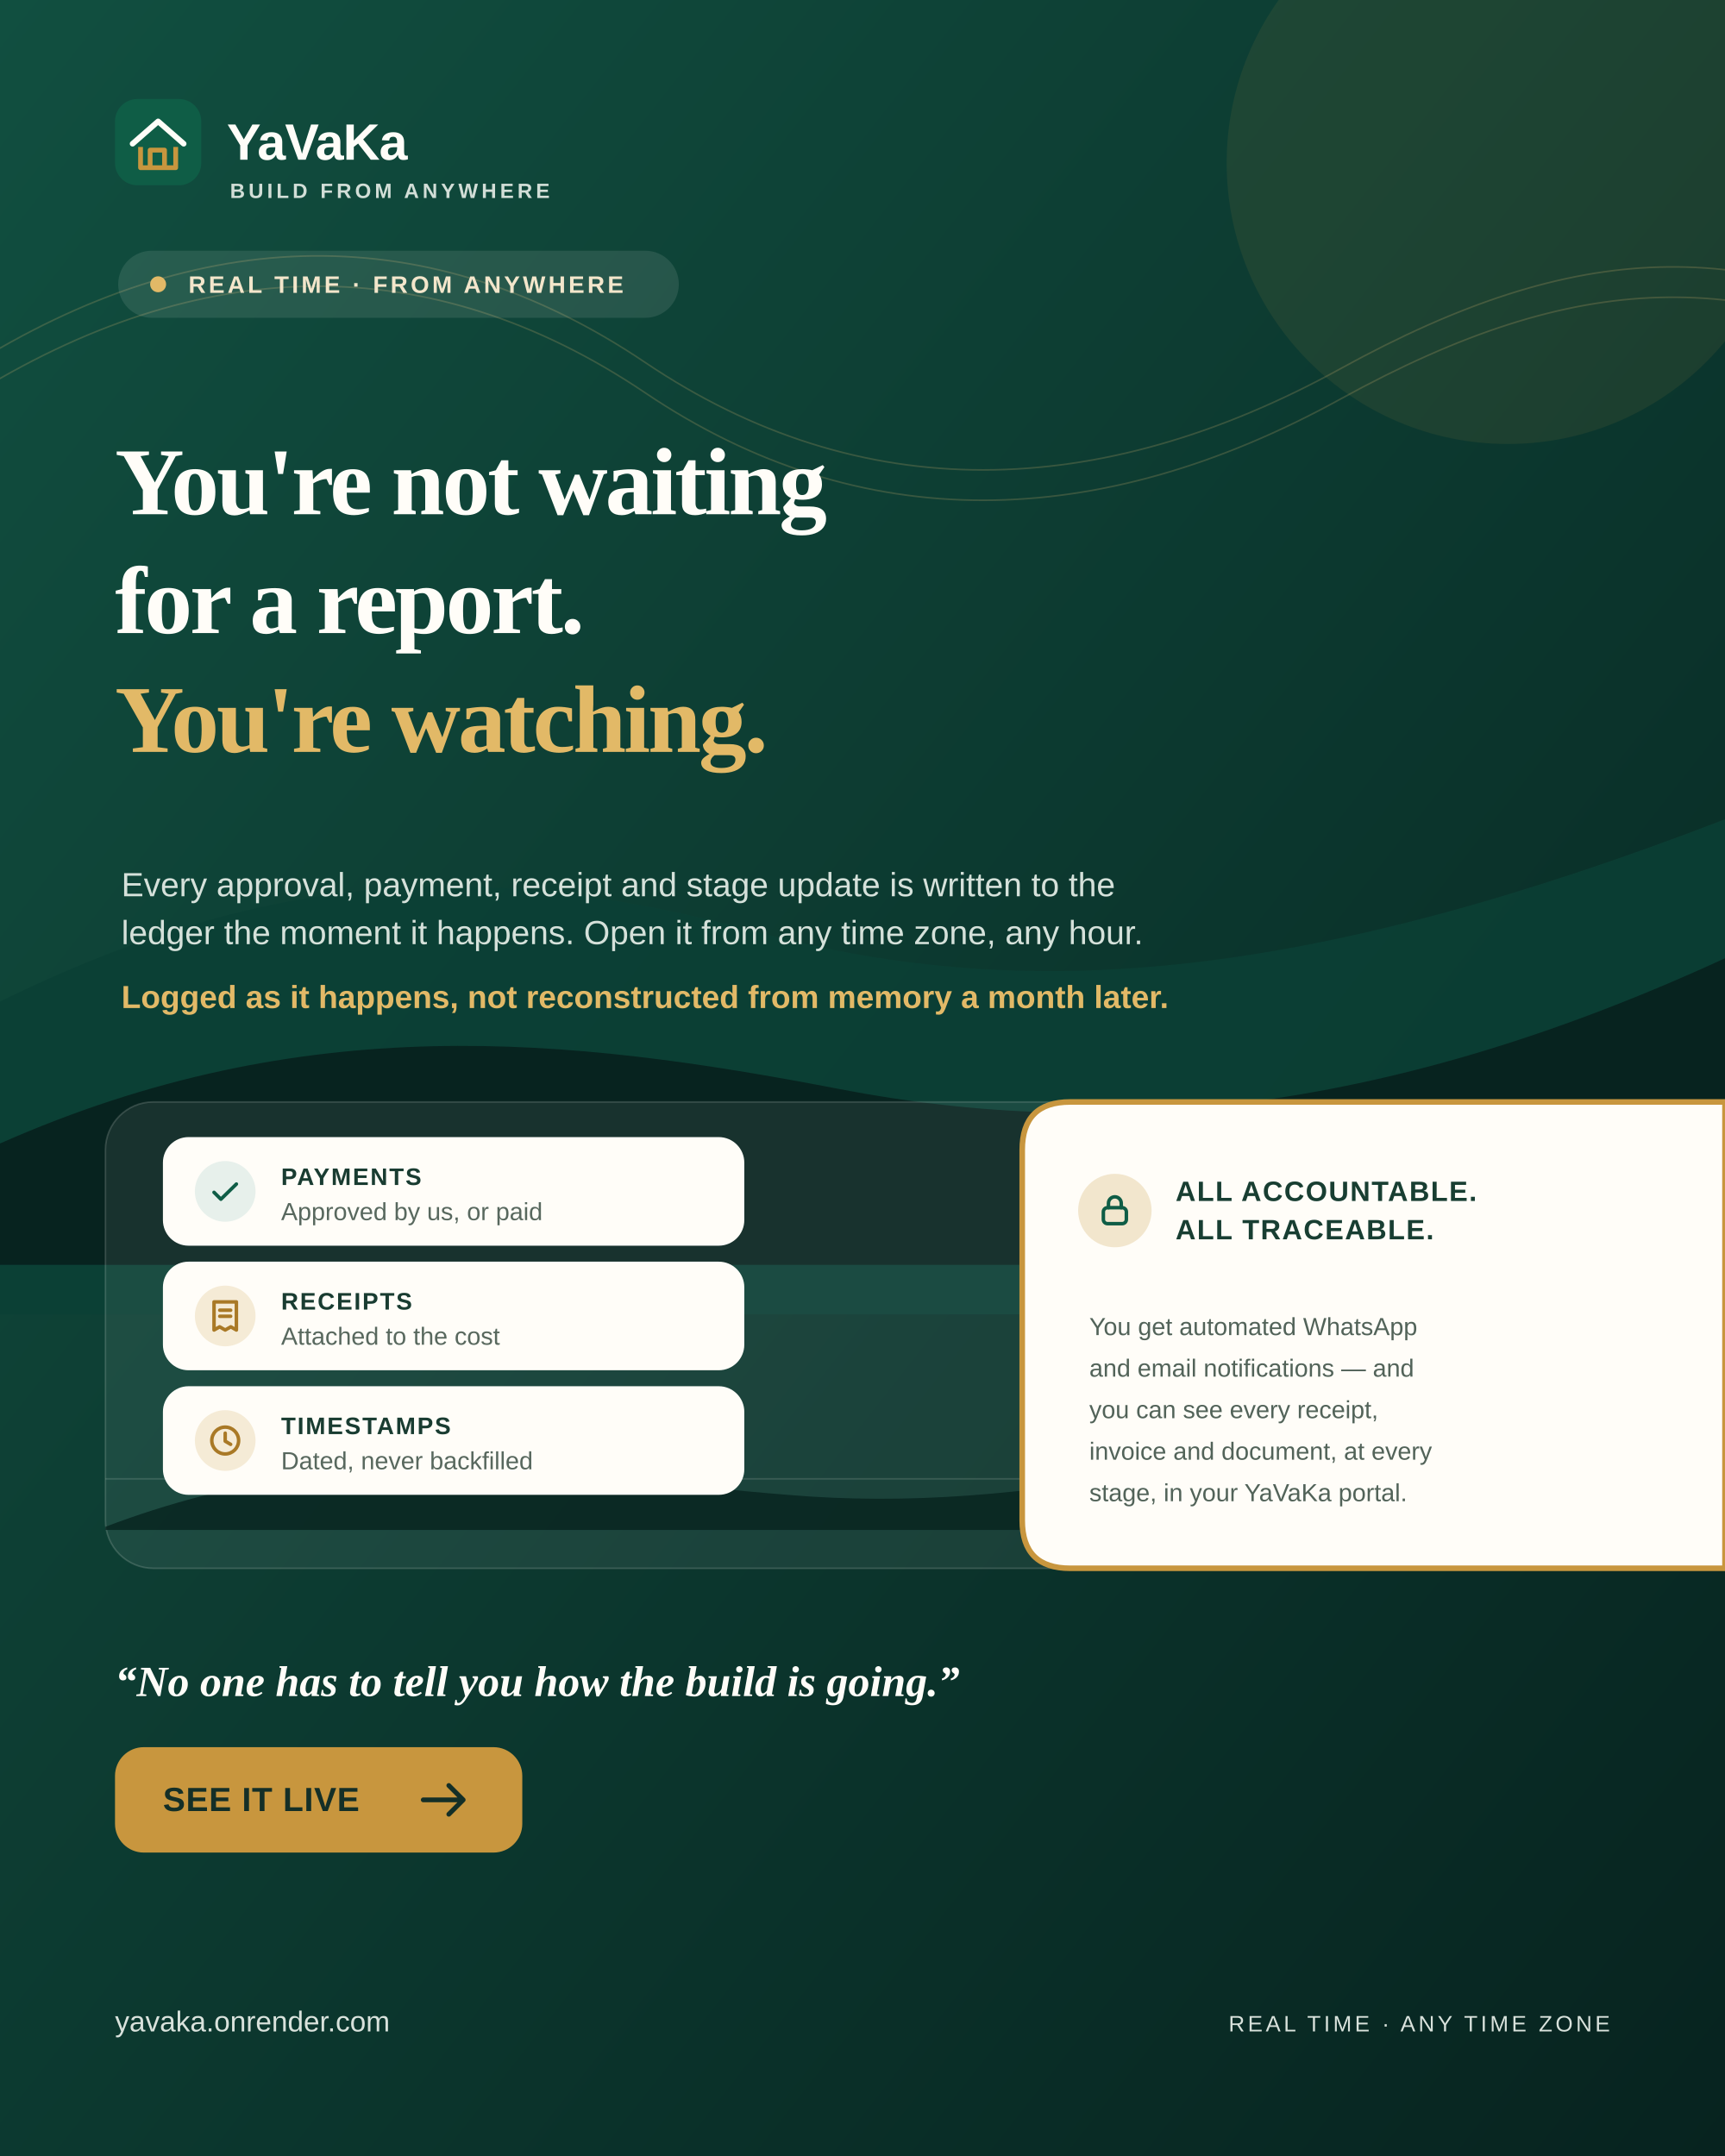
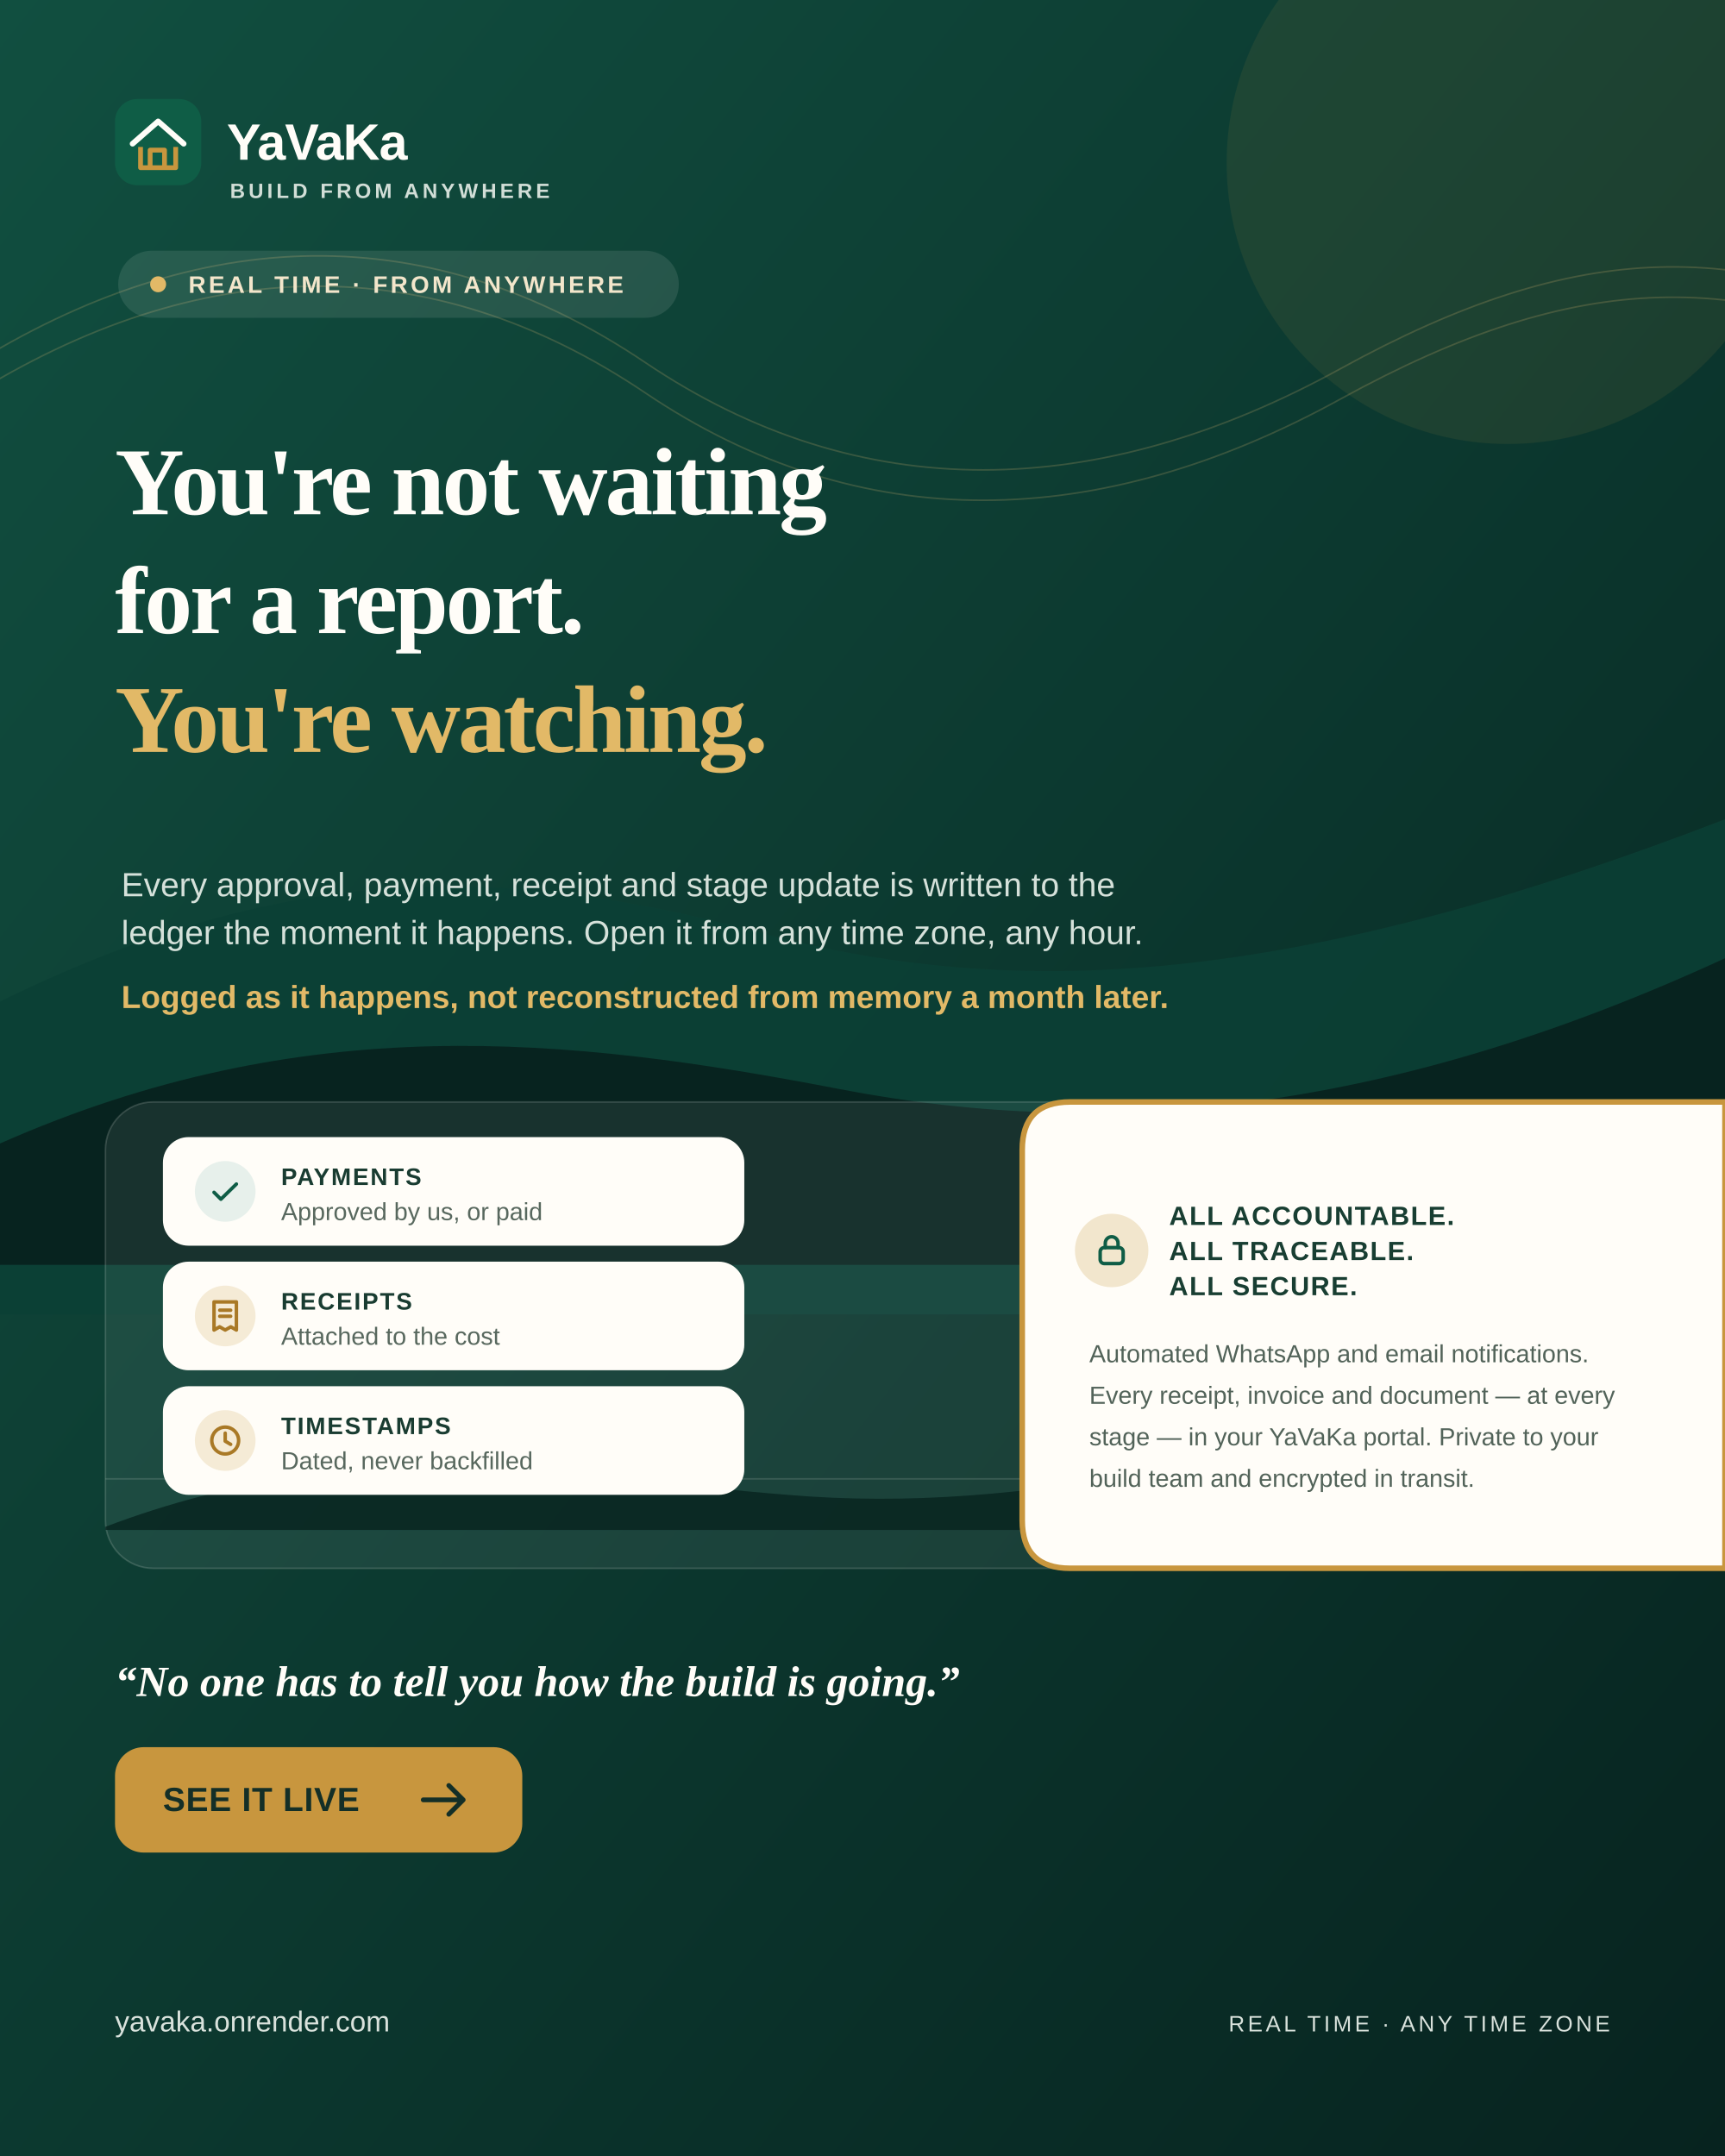
<svg xmlns="http://www.w3.org/2000/svg" width="1080" height="1350" viewBox="0 0 1080 1350" role="img" aria-labelledby="title desc">
  <defs>
    <linearGradient id="sky" x1="0" y1="0" x2="1" y2="1">
      <stop offset="0" stop-color="#114f40" />
      <stop offset="1" stop-color="#07231f" />
    </linearGradient>
    <linearGradient id="paper" x1="0" y1="0" x2="1" y2="1">
      <stop offset="0" stop-color="#fbf8f1" />
      <stop offset="1" stop-color="#ece6da" />
    </linearGradient>
    <filter id="shadow" x="-20%" y="-20%" width="140%" height="150%">
      <feDropShadow dx="0" dy="18" stdDeviation="18" flood-color="#16372d" flood-opacity=".15" />
    </filter>
  </defs>
  <rect x="0" y="0" width="1080" height="1350" fill="url(#sky)" />
  <circle cx="944" cy="102" r="176" fill="#c8963e" opacity=".09" />
  <path d="M0 627c172-84 305-89 476-43s347 28 604-71v310H0Z" fill="#0b4035" opacity=".85" />
  <path d="M0 716c190-84 355-67 526-34s348 13 554-82v192H0Z" fill="#07231f" />
  <g fill="none" stroke="#d8b36d" stroke-opacity=".22">
    <path d="M-20 230c145-91 289-94 424-3s284 87 435 4 253-82 387-15" />
    <path d="M-20 249c145-91 289-94 424-3s284 87 435 4 253-82 387-15" />
  </g>
  <rect x="72" y="62" width="54" height="54" rx="14" fill="#0f5d46" />
  <path d="m83 90 16-14 16 14" fill="none" stroke="#fffdf8" stroke-width="3.5" stroke-linecap="round" stroke-linejoin="round" />
  <path d="M88 92v13h22V92M94 105V94h9v11" fill="none" stroke="#c8963e" stroke-width="3" stroke-linejoin="round" />
  <text x="142" y="100" fill="#fffdf8" font-family="Arial, Helvetica, sans-serif" font-size="32" font-weight="700" letter-spacing="-0.5">YaVaKa</text>
  <text x="144" y="124" fill="#d2ded7" font-family="Arial, Helvetica, sans-serif" font-size="13" font-weight="700" letter-spacing="2.2">BUILD FROM ANYWHERE</text>
  <rect x="74" y="157" width="351" height="42" rx="21.0" fill="#fffdf8" opacity="0.1" />
  <circle cx="99" cy="178.0" r="5" fill="#e2b967" />
  <text x="118" y="183.4" fill="#f3e6cb" font-family="Arial, Helvetica, sans-serif" font-size="15" font-weight="700" letter-spacing="1.8">REAL TIME · FROM ANYWHERE</text>
  <text x="72" y="322" fill="#fffdf8" font-family="Georgia, 'Times New Roman', serif" font-size="60" font-weight="700" letter-spacing="-1.56">You're not waiting</text>
  <text x="72" y="396.4" fill="#fffdf8" font-family="Georgia, 'Times New Roman', serif" font-size="60" font-weight="700" letter-spacing="-1.56">for a report.</text>
  <text x="72" y="470.8" fill="#e2b967" font-family="Georgia, 'Times New Roman', serif" font-size="60" font-weight="700" letter-spacing="-1.56">You're watching.</text>
  <text x="76" y="561.2" fill="#d5e1da" font-family="Arial, Helvetica, sans-serif" font-size="21" font-weight="400">Every approval, payment, receipt and stage update is written to the</text>
  <text x="76" y="591.2" fill="#d5e1da" font-family="Arial, Helvetica, sans-serif" font-size="21" font-weight="400">ledger the moment it happens. Open it from any time zone, any hour.</text>
  <text x="76" y="631.2" fill="#e2b967" font-family="Arial, Helvetica, sans-serif" font-size="20" font-weight="700">Logged as it happens, not reconstructed from memory a month later.</text>
  <rect x="66" y="690" width="948" height="292" rx="30" fill="#ffffff" opacity="0.07" />
  <rect x="66" y="690" width="948" height="292" rx="30" fill="none" stroke="#fffdf8" stroke-width="1" opacity="0.16" />
  <path d="M66 926h948" stroke="#fffdf8" stroke-opacity=".13" />
  <path d="M66 956c161-61 287-31 427-20 152 13 294-27 521-81v103H66Z" fill="#07231f" opacity=".82" />
  <rect x="102" y="712" width="364" height="68" rx="16" fill="#fffdf8" />
  <circle cx="141" cy="746.0" r="19" fill="#e7f0eb" />
  <g transform="translate(129 734.0)" fill="none" stroke="#0f5d46" stroke-width="2.2" stroke-linecap="round" stroke-linejoin="round">
    <path d="M5 12.6l4.3 4.3L19 7.4" />
  </g>
  <text x="176" y="742" fill="#193c31" font-family="Arial, Helvetica, sans-serif" font-size="15" font-weight="700" letter-spacing="1">PAYMENTS</text>
  <text x="176" y="764" fill="#58685e" font-family="Arial, Helvetica, sans-serif" font-size="15.5" font-weight="400">Approved by us, or paid</text>
  <rect x="102" y="790" width="364" height="68" rx="16" fill="#fffdf8" />
  <circle cx="141" cy="824.0" r="19" fill="#f5ebd6" />
  <g transform="translate(129 812.0)" fill="none" stroke="#a97926" stroke-width="2.2" stroke-linecap="round" stroke-linejoin="round">
    <path d="M5 3.2h14v17.6l-3.5-2-3.5 2-3.5-2L5 20.8Z" />
    <path d="M8.6 8.4h6.8M8.6 12.2h6.8" />
  </g>
  <text x="176" y="820" fill="#193c31" font-family="Arial, Helvetica, sans-serif" font-size="15" font-weight="700" letter-spacing="1">RECEIPTS</text>
  <text x="176" y="842" fill="#58685e" font-family="Arial, Helvetica, sans-serif" font-size="15.5" font-weight="400">Attached to the cost</text>
  <rect x="102" y="868" width="364" height="68" rx="16" fill="#fffdf8" />
  <circle cx="141" cy="902.0" r="19" fill="#f5ebd6" />
  <g transform="translate(129 890.0)" fill="none" stroke="#a97926" stroke-width="2.2" stroke-linecap="round" stroke-linejoin="round">
    <circle cx="12" cy="12" r="8.4" />
    <path d="M12 7.4v5l3.4 2" />
  </g>
  <text x="176" y="898" fill="#193c31" font-family="Arial, Helvetica, sans-serif" font-size="15" font-weight="700" letter-spacing="1">TIMESTAMPS</text>
  <text x="176" y="920" fill="#58685e" font-family="Arial, Helvetica, sans-serif" font-size="15.5" font-weight="400">Dated, never backfilled</text>
  <path d="M1080 690 H670 Q640 690 640 720 V952 Q640 982 670 982 H1080 Z" fill="#fffdf8" stroke="#c8963e" stroke-width="3.5" />
-   <circle cx="698" cy="758" r="23" fill="#f2e6cd" />
-   <g transform="translate(686 746)" fill="none" stroke="#0f5d46" stroke-width="2.2" stroke-linecap="round" stroke-linejoin="round">
+   <circle cx="696" cy="783.0" r="23" fill="#f2e6cd" />
+   <g transform="translate(684 771.0)" fill="none" stroke="#0f5d46" stroke-width="2.2" stroke-linecap="round" stroke-linejoin="round">
    <rect x="4.8" y="10.2" width="14.4" height="10" rx="2.6" />
    <path d="M8 10.2V7.4a4 4 0 0 1 8 0v2.8" />
  </g>
-   <text x="736" y="752" fill="#183e32" font-family="Arial, Helvetica, sans-serif" font-size="17.5" font-weight="700" letter-spacing="0.8">ALL ACCOUNTABLE.</text>
-   <text x="736" y="776" fill="#183e32" font-family="Arial, Helvetica, sans-serif" font-size="17.5" font-weight="700" letter-spacing="0.8">ALL TRACEABLE.</text>
-   <text x="682" y="836" fill="#526359" font-family="Arial, Helvetica, sans-serif" font-size="15.5" font-weight="400">You get automated WhatsApp</text>
-   <text x="682" y="862" fill="#526359" font-family="Arial, Helvetica, sans-serif" font-size="15.5" font-weight="400">and email notifications — and</text>
-   <text x="682" y="888" fill="#526359" font-family="Arial, Helvetica, sans-serif" font-size="15.5" font-weight="400">you can see every receipt,</text>
-   <text x="682" y="914" fill="#526359" font-family="Arial, Helvetica, sans-serif" font-size="15.5" font-weight="400">invoice and document, at every</text>
-   <text x="682" y="940" fill="#526359" font-family="Arial, Helvetica, sans-serif" font-size="15.5" font-weight="400">stage, in your YaVaKa portal.</text>
+   <text x="732" y="767.0" fill="#183e32" font-family="Arial, Helvetica, sans-serif" font-size="16.5" font-weight="700" letter-spacing="0.8">ALL ACCOUNTABLE.</text>
+   <text x="732" y="789.0" fill="#183e32" font-family="Arial, Helvetica, sans-serif" font-size="16.5" font-weight="700" letter-spacing="0.8">ALL TRACEABLE.</text>
+   <text x="732" y="811.0" fill="#183e32" font-family="Arial, Helvetica, sans-serif" font-size="16.5" font-weight="700" letter-spacing="0.8">ALL SECURE.</text>
+   <text x="682" y="853.0" fill="#526359" font-family="Arial, Helvetica, sans-serif" font-size="15.5" font-weight="400">Automated WhatsApp and email notifications.</text>
+   <text x="682" y="879.0" fill="#526359" font-family="Arial, Helvetica, sans-serif" font-size="15.5" font-weight="400">Every receipt, invoice and document — at every</text>
+   <text x="682" y="905.0" fill="#526359" font-family="Arial, Helvetica, sans-serif" font-size="15.5" font-weight="400">stage — in your YaVaKa portal. Private to your</text>
+   <text x="682" y="931.0" fill="#526359" font-family="Arial, Helvetica, sans-serif" font-size="15.5" font-weight="400">build team and encrypted in transit.</text>
  <text x="72" y="1062" fill="#fffdf8" font-family="Georgia, 'Times New Roman', serif" font-size="27" font-weight="700" font-style="italic">“No one has to tell you how the build is going.”</text>
  <rect x="72" y="1094" width="255" height="66" rx="18" fill="#c8963e" />
  <text x="102" y="1134.0" fill="#142f27" font-family="Arial, Helvetica, sans-serif" font-size="21" font-weight="700" letter-spacing="0.4">SEE IT LIVE</text>
  <path d="M265 1127.0h25m-9-9 9 9-9 9" fill="none" stroke="#142f27" stroke-width="3" stroke-linecap="round" stroke-linejoin="round" />
  <text x="72" y="1272" fill="#d9e2dc" font-family="Arial, Helvetica, sans-serif" font-size="18" font-weight="400">yavaka.onrender.com</text>
  <text x="1008" y="1272" fill="#d9e2dc" font-family="Arial, Helvetica, sans-serif" font-size="14" font-weight="400" letter-spacing="1.9" text-anchor="end">REAL TIME · ANY TIME ZONE</text>
</svg>
